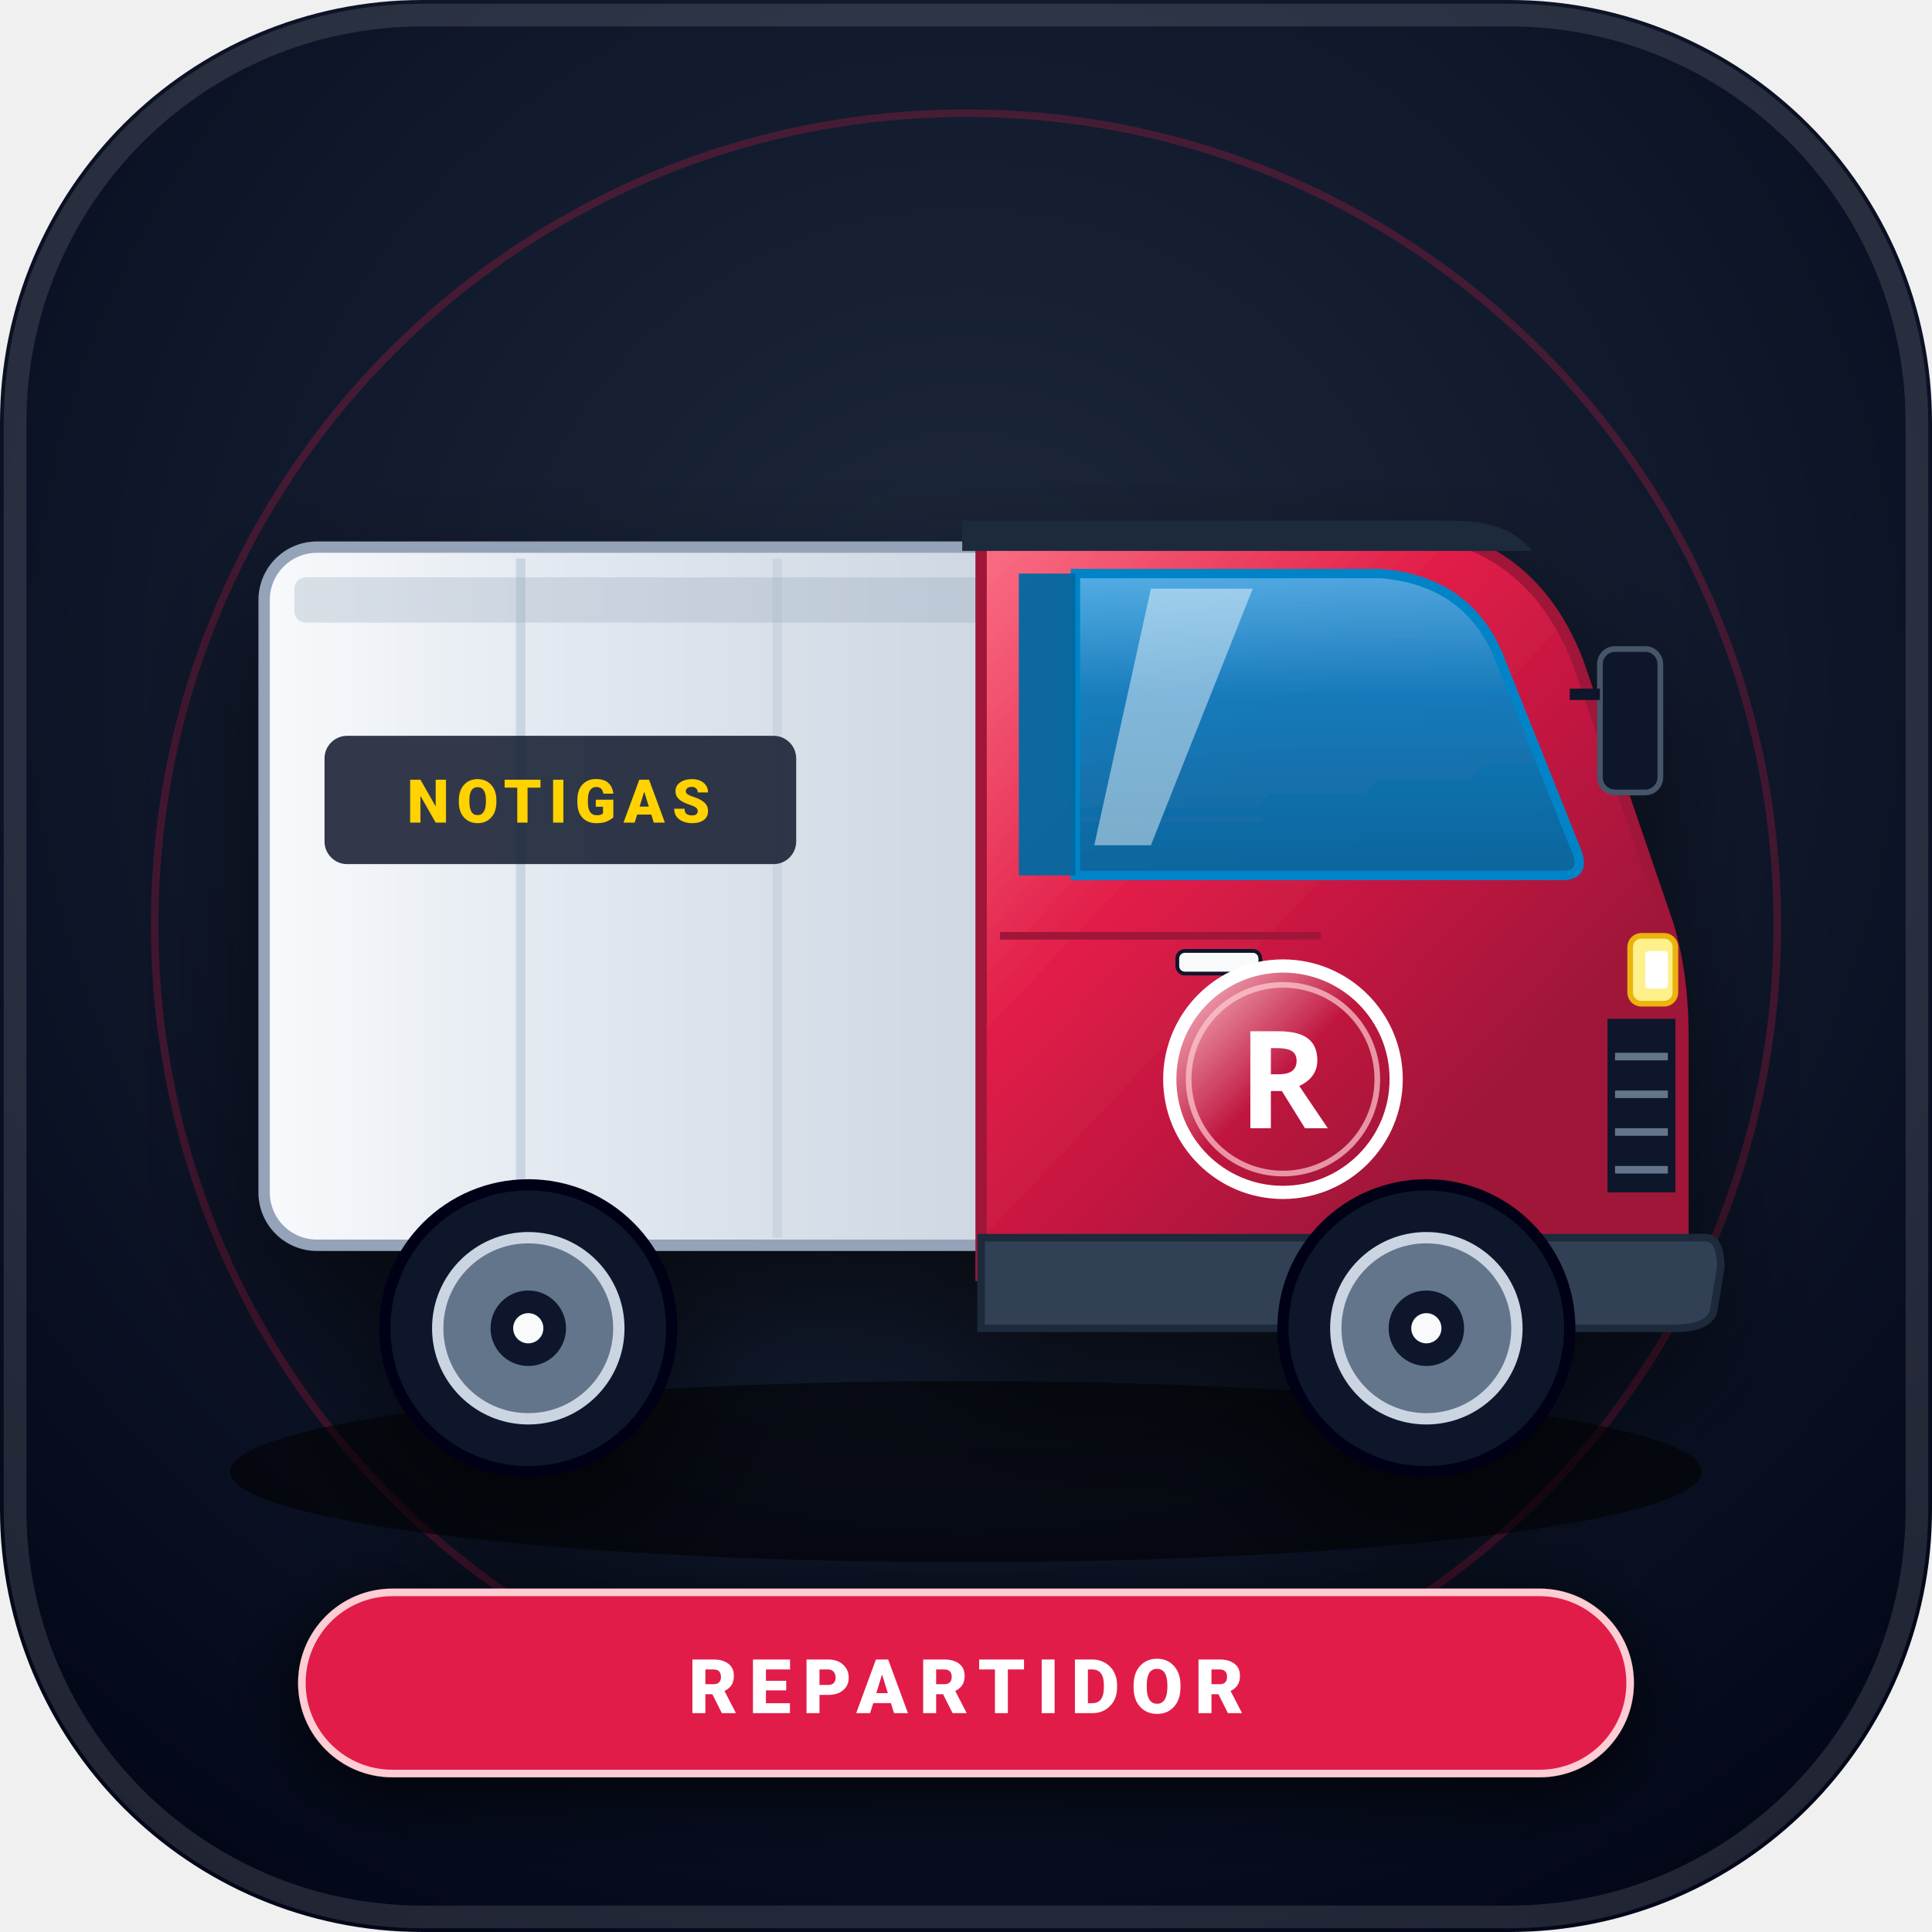
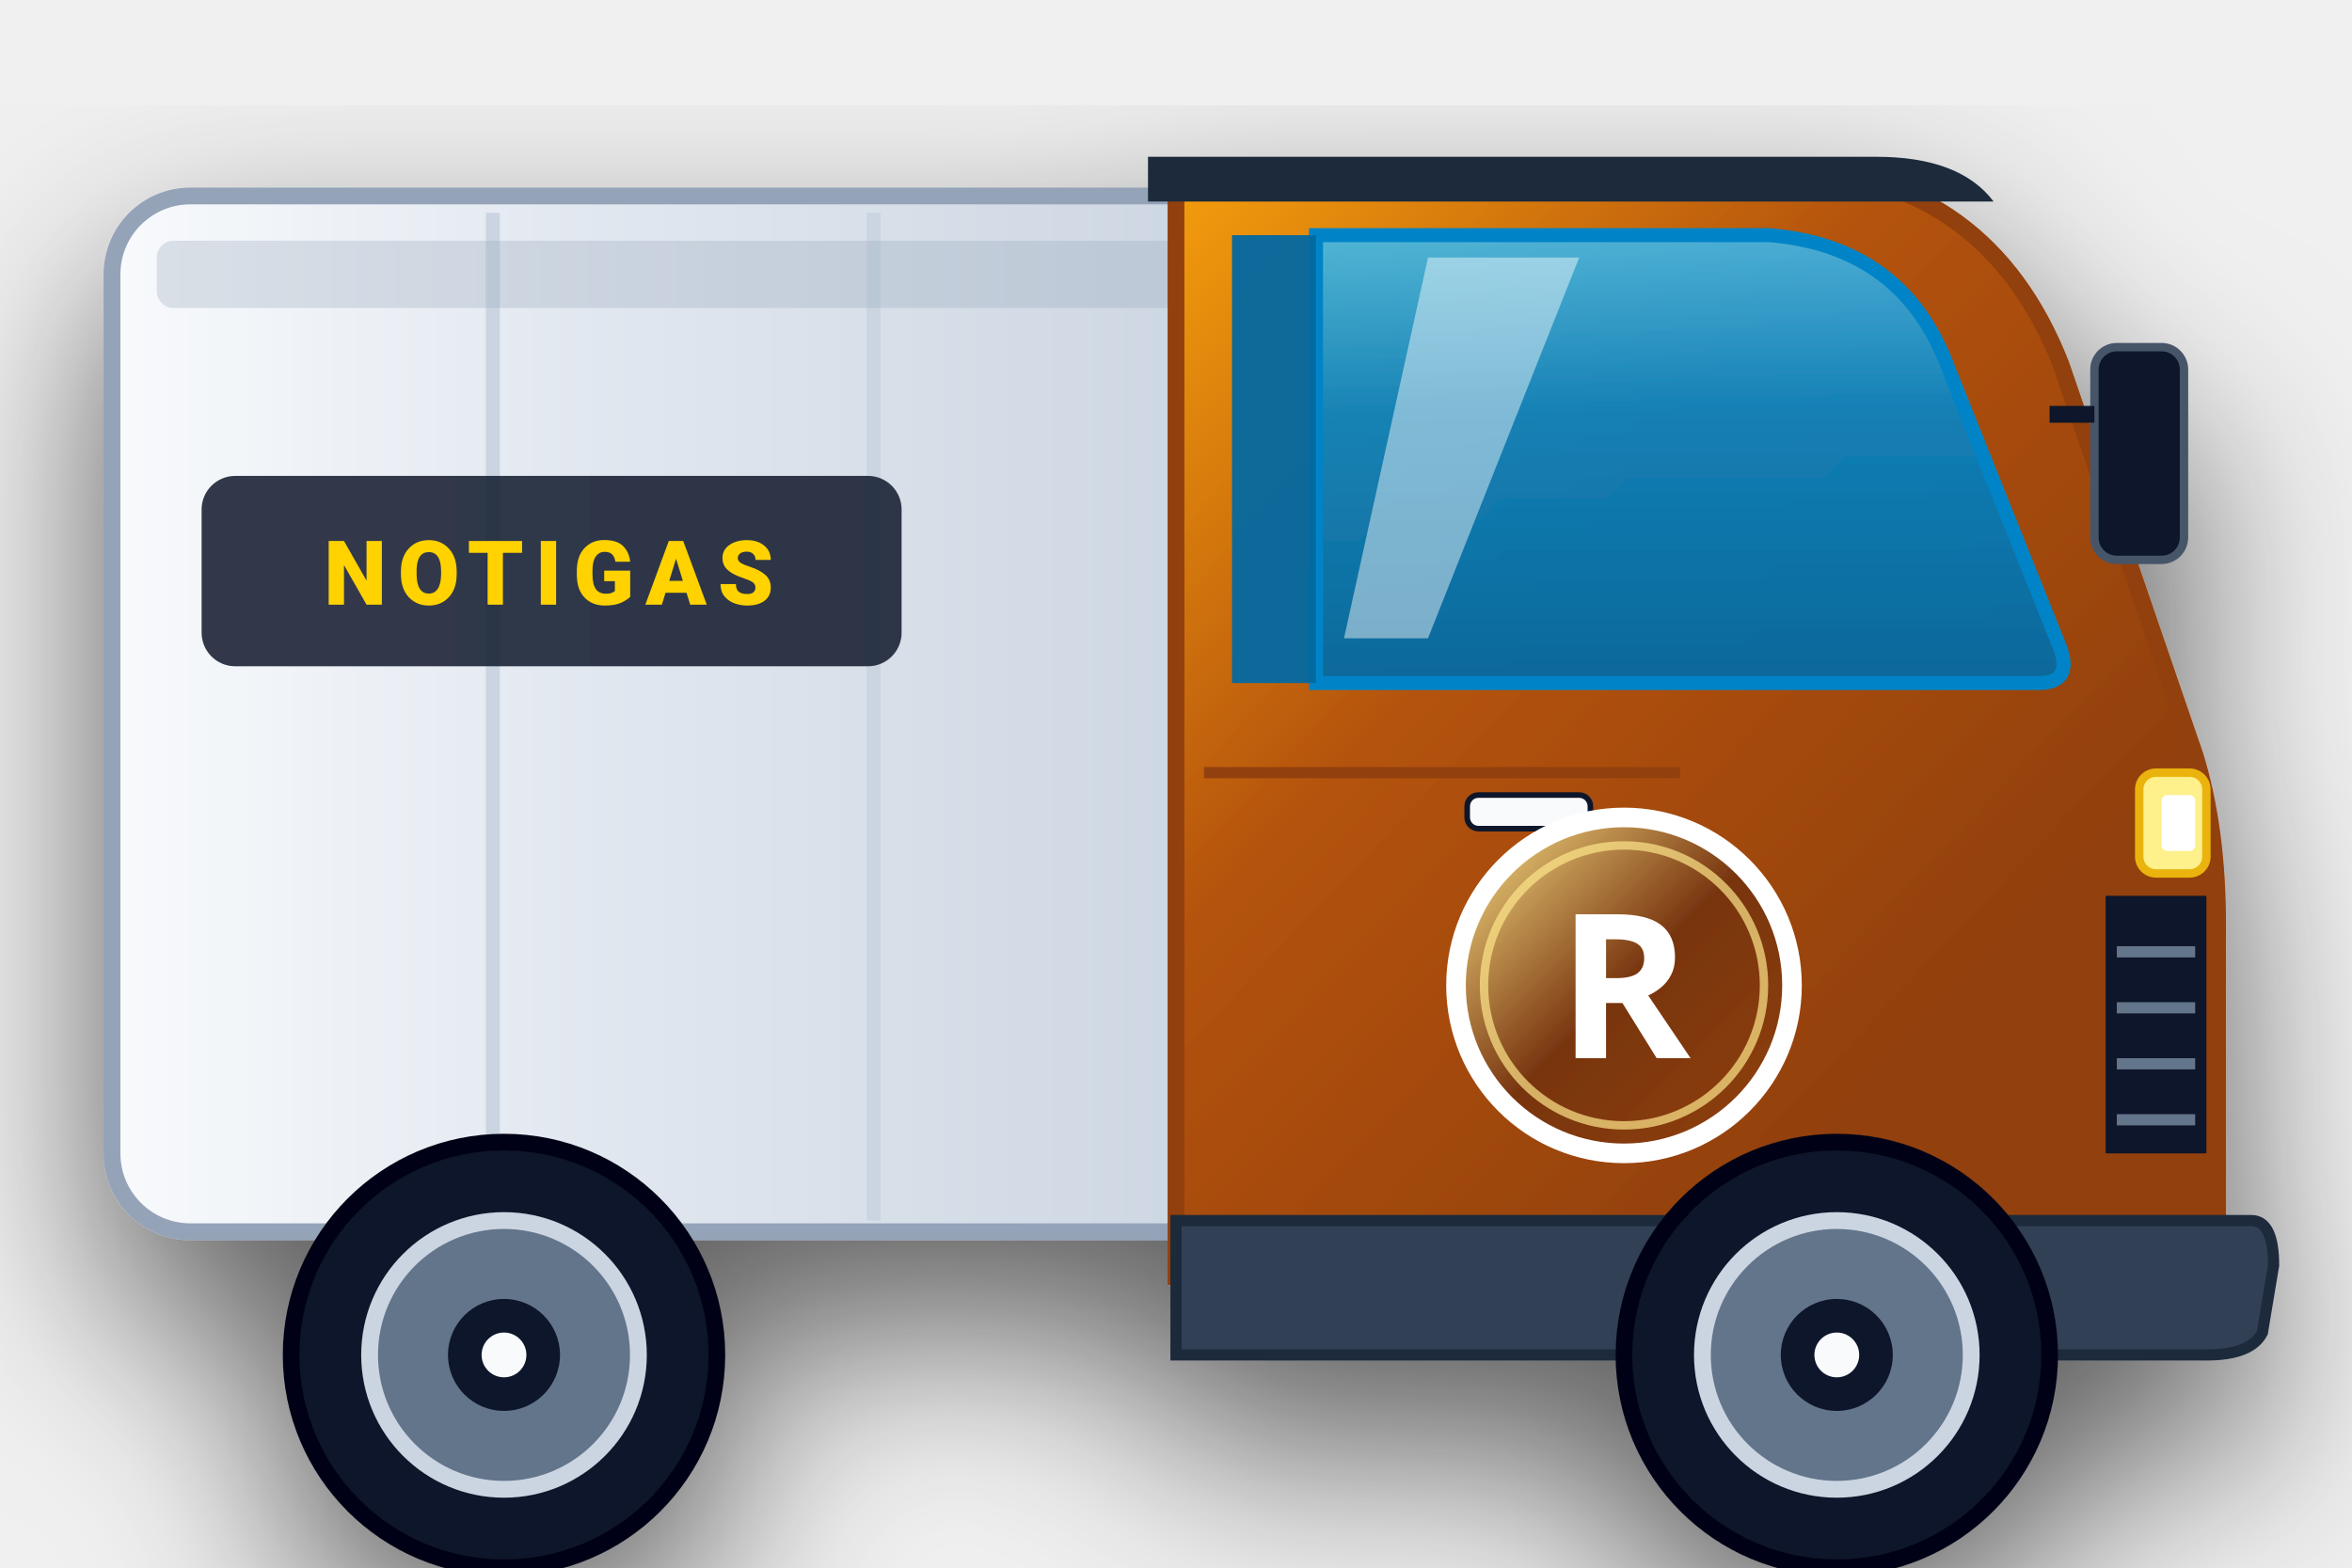
- <svg xmlns="http://www.w3.org/2000/svg" viewBox="0 0 512 512" width="512" height="512">
+ <svg xmlns="http://www.w3.org/2000/svg" viewBox="50 110 420 280">
  <defs>
    <radialGradient id="bgGrad" cx="50%" cy="35%" r="75%">
      <stop offset="0%" stop-color="#1E293B" />
      <stop offset="55%" stop-color="#0F172A" />
      <stop offset="100%" stop-color="#020617" />
    </radialGradient>
    <linearGradient id="cabGrad" x1="0%" y1="0%" x2="100%" y2="100%">
-       <stop offset="0%" stop-color="#FB7185" />
-       <stop offset="35%" stop-color="#E11D48" />
-       <stop offset="75%" stop-color="#9F1239" />
-       <stop offset="100%" stop-color="#9F1239" />
+       <stop offset="0%" stop-color="#F59E0B" />
+       <stop offset="35%" stop-color="#B45309" />
+       <stop offset="75%" stop-color="#92400E" />
+       <stop offset="100%" stop-color="#92400E" />
    </linearGradient>
    <linearGradient id="cargoGrad" x1="0%" y1="0%" x2="100%" y2="0%">
      <stop offset="0%" stop-color="#F8FAFC" />
      <stop offset="40%" stop-color="#E2E8F0" />
      <stop offset="100%" stop-color="#CBD5E1" />
    </linearGradient>
    <linearGradient id="badgeGrad" x1="0%" y1="0%" x2="100%" y2="100%">
-       <stop offset="0%" stop-color="#FECDD3" />
-       <stop offset="50%" stop-color="#BE123C" />
-       <stop offset="100%" stop-color="#9F1239" />
+       <stop offset="0%" stop-color="#FDE68A" />
+       <stop offset="50%" stop-color="#78350F" />
+       <stop offset="100%" stop-color="#92400E" />
    </linearGradient>
    <linearGradient id="windshieldGrad" x1="0%" y1="0%" x2="0%" y2="100%">
      <stop offset="0%" stop-color="#38BDF8" stop-opacity="0.85" />
      <stop offset="40%" stop-color="#0284C7" stop-opacity="0.9" />
      <stop offset="100%" stop-color="#0369A1" stop-opacity="0.95" />
    </linearGradient>
    <filter id="truckShadow" x="-10%" y="-10%" width="130%" height="130%">
      <feDropShadow dx="0" dy="16" stdDeviation="18" flood-color="#000000" flood-opacity="0.6" />
    </filter>
  </defs>
-   <rect width="512" height="512" rx="112" fill="url(#bgGrad)" />
-   <rect width="504" height="504" x="4" y="4" rx="108" fill="none" stroke="rgba(255,255,255,0.12)" stroke-width="6" />
-   <circle cx="256" cy="245" r="215" fill="none" stroke="#E11D48" stroke-opacity="0.25" stroke-width="2" />
-   <ellipse cx="256" cy="390" rx="195" ry="24" fill="rgba(0,0,0,0.55)" />
  <g filter="url(#truckShadow)">
    <rect x="70" y="145" width="205" height="185" rx="14" fill="url(#cargoGrad)" stroke="#94A3B8" stroke-width="3" />
    <line x1="138" y1="148" x2="138" y2="328" stroke="#CBD5E1" stroke-width="2.5" />
    <line x1="206" y1="148" x2="206" y2="328" stroke="#CBD5E1" stroke-width="2.5" />
    <rect x="78" y="153" width="189" height="12" rx="3" fill="#94A3B8" opacity="0.3" />
    <rect x="86" y="195" width="125" height="34" rx="6" fill="#0F172A" opacity="0.85" />
    <text x="148" y="218" font-family="'Segoe UI', Roboto, Montserrat, sans-serif" font-weight="900" font-size="16" fill="#FFD200" text-anchor="middle" letter-spacing="2">NOTIGAS</text>
-     <path d="M 260 140 L 370 140 Q 405 142 418 175 L 442 245 Q 446 258 446 275 L 446 332 Q 446 338 440 338 L 260 338 Z" fill="url(#cabGrad)" stroke="#9F1239" stroke-width="3" />
+     <path d="M 260 140 L 370 140 Q 405 142 418 175 L 442 245 Q 446 258 446 275 L 446 332 Q 446 338 440 338 L 260 338 Z" fill="url(#cabGrad)" stroke="#92400E" stroke-width="3" />
    <path d="M 285 152 L 366 152 Q 390 154 398 176 L 418 226 Q 420 232 414 232 L 285 232 Z" fill="url(#windshieldGrad)" stroke="#0284C7" stroke-width="2.5" />
    <path d="M 305 156 L 332 156 L 305 224 L 290 224 Z" fill="rgba(255,255,255,0.45)" />
    <path d="M 285 152 L 285 232 L 270 232 L 270 152 Z" fill="#0369A1" opacity="0.95" />
    <path d="M 255 138 L 385 138 Q 400 138 406 146 L 255 146 Z" fill="#1E293B" />
    <rect x="424" y="172" width="16" height="38" rx="4" fill="#0F172A" stroke="#475569" stroke-width="1.5" />
    <line x1="416" y1="184" x2="424" y2="184" stroke="#0F172A" stroke-width="3" />
-     <line x1="265" y1="248" x2="350" y2="248" stroke="#9F1239" stroke-width="2" />
+     <line x1="265" y1="248" x2="350" y2="248" stroke="#92400E" stroke-width="2" />
    <rect x="312" y="252" width="22" height="6" rx="2" fill="#F8FAFC" stroke="#0F172A" stroke-width="1" />
    <circle cx="340" cy="286" r="30" fill="url(#badgeGrad)" stroke="#FFFFFF" stroke-width="3.5" />
-     <circle cx="340" cy="286" r="25" fill="none" stroke="#FECDD3" stroke-width="1.5" opacity="0.7" />
+     <circle cx="340" cy="286" r="25" fill="none" stroke="#FDE68A" stroke-width="1.5" opacity="0.7" />
    <text x="340" y="299" font-family="'Impact', 'Arial Black', sans-serif" font-weight="900" font-size="36" fill="#FFFFFF" text-anchor="middle" letter-spacing="1">R</text>
    <path d="M 426 270 L 444 270 L 444 316 L 426 316 Z" fill="#0F172A" />
    <line x1="428" y1="280" x2="442" y2="280" stroke="#64748B" stroke-width="2" />
    <line x1="428" y1="290" x2="442" y2="290" stroke="#64748B" stroke-width="2" />
    <line x1="428" y1="300" x2="442" y2="300" stroke="#64748B" stroke-width="2" />
    <line x1="428" y1="310" x2="442" y2="310" stroke="#64748B" stroke-width="2" />
    <rect x="432" y="248" width="12" height="18" rx="3" fill="#FEF08A" stroke="#EAB308" stroke-width="1.5" />
    <rect x="436" y="252" width="6" height="10" rx="1" fill="#FFFFFF" />
    <path d="M 260 328 L 452 328 Q 456 328 456 336 L 454 348 Q 452 352 444 352 L 260 352 Z" fill="#334155" stroke="#1E293B" stroke-width="2" />
    <g>
      <circle cx="140" cy="352" r="38" fill="#0F172A" stroke="#020617" stroke-width="3" />
      <circle cx="140" cy="352" r="24" fill="#64748B" stroke="#CBD5E1" stroke-width="3" />
      <circle cx="140" cy="352" r="10" fill="#0F172A" />
      <circle cx="140" cy="352" r="4" fill="#F8FAFC" />
    </g>
    <g>
      <circle cx="378" cy="352" r="38" fill="#0F172A" stroke="#020617" stroke-width="3" />
      <circle cx="378" cy="352" r="24" fill="#64748B" stroke="#CBD5E1" stroke-width="3" />
      <circle cx="378" cy="352" r="10" fill="#0F172A" />
      <circle cx="378" cy="352" r="4" fill="#F8FAFC" />
    </g>
  </g>
-   <g filter="drop-shadow(0 4px 10px rgba(0,0,0,0.8))">
-     <rect x="80" y="422" width="352" height="48" rx="24" fill="#E11D48" stroke="#FECDD3" stroke-width="2" />
-     <text x="256" y="454" font-family="'Segoe UI', Roboto, Montserrat, sans-serif" font-weight="900" font-size="20" fill="#FFFFFF" text-anchor="middle" letter-spacing="3">REPARTIDOR</text>
-   </g>
</svg>
